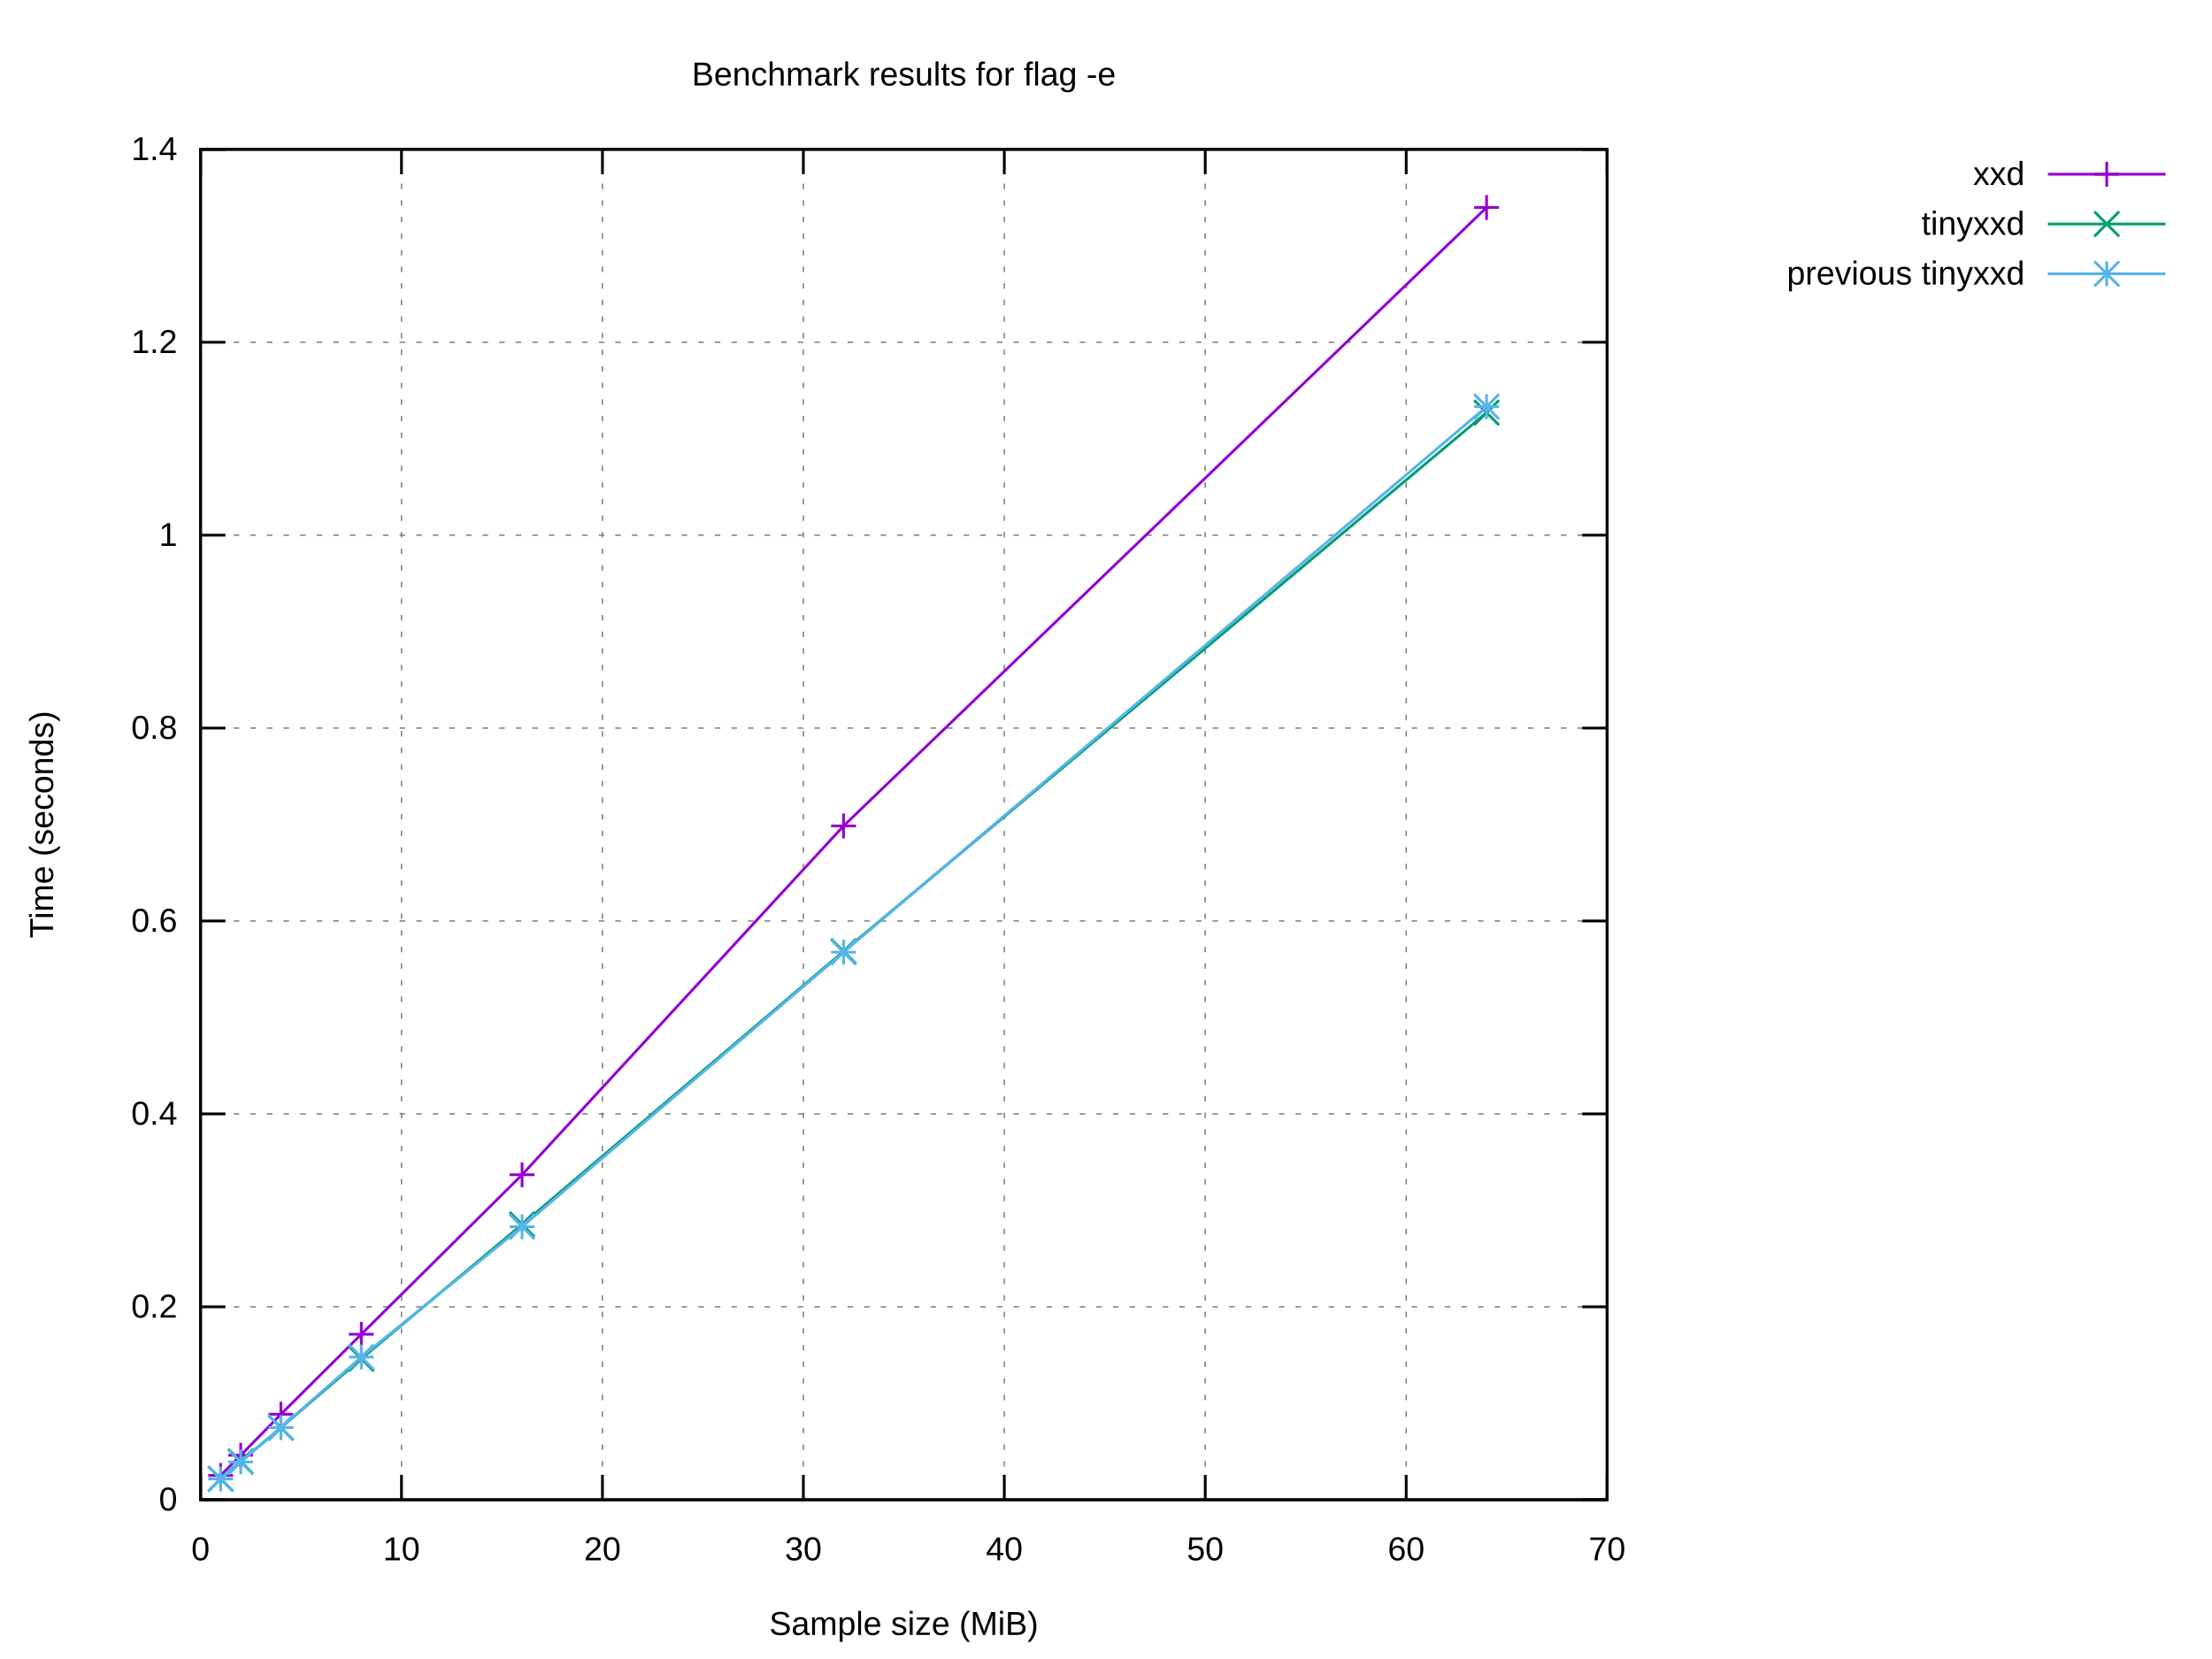
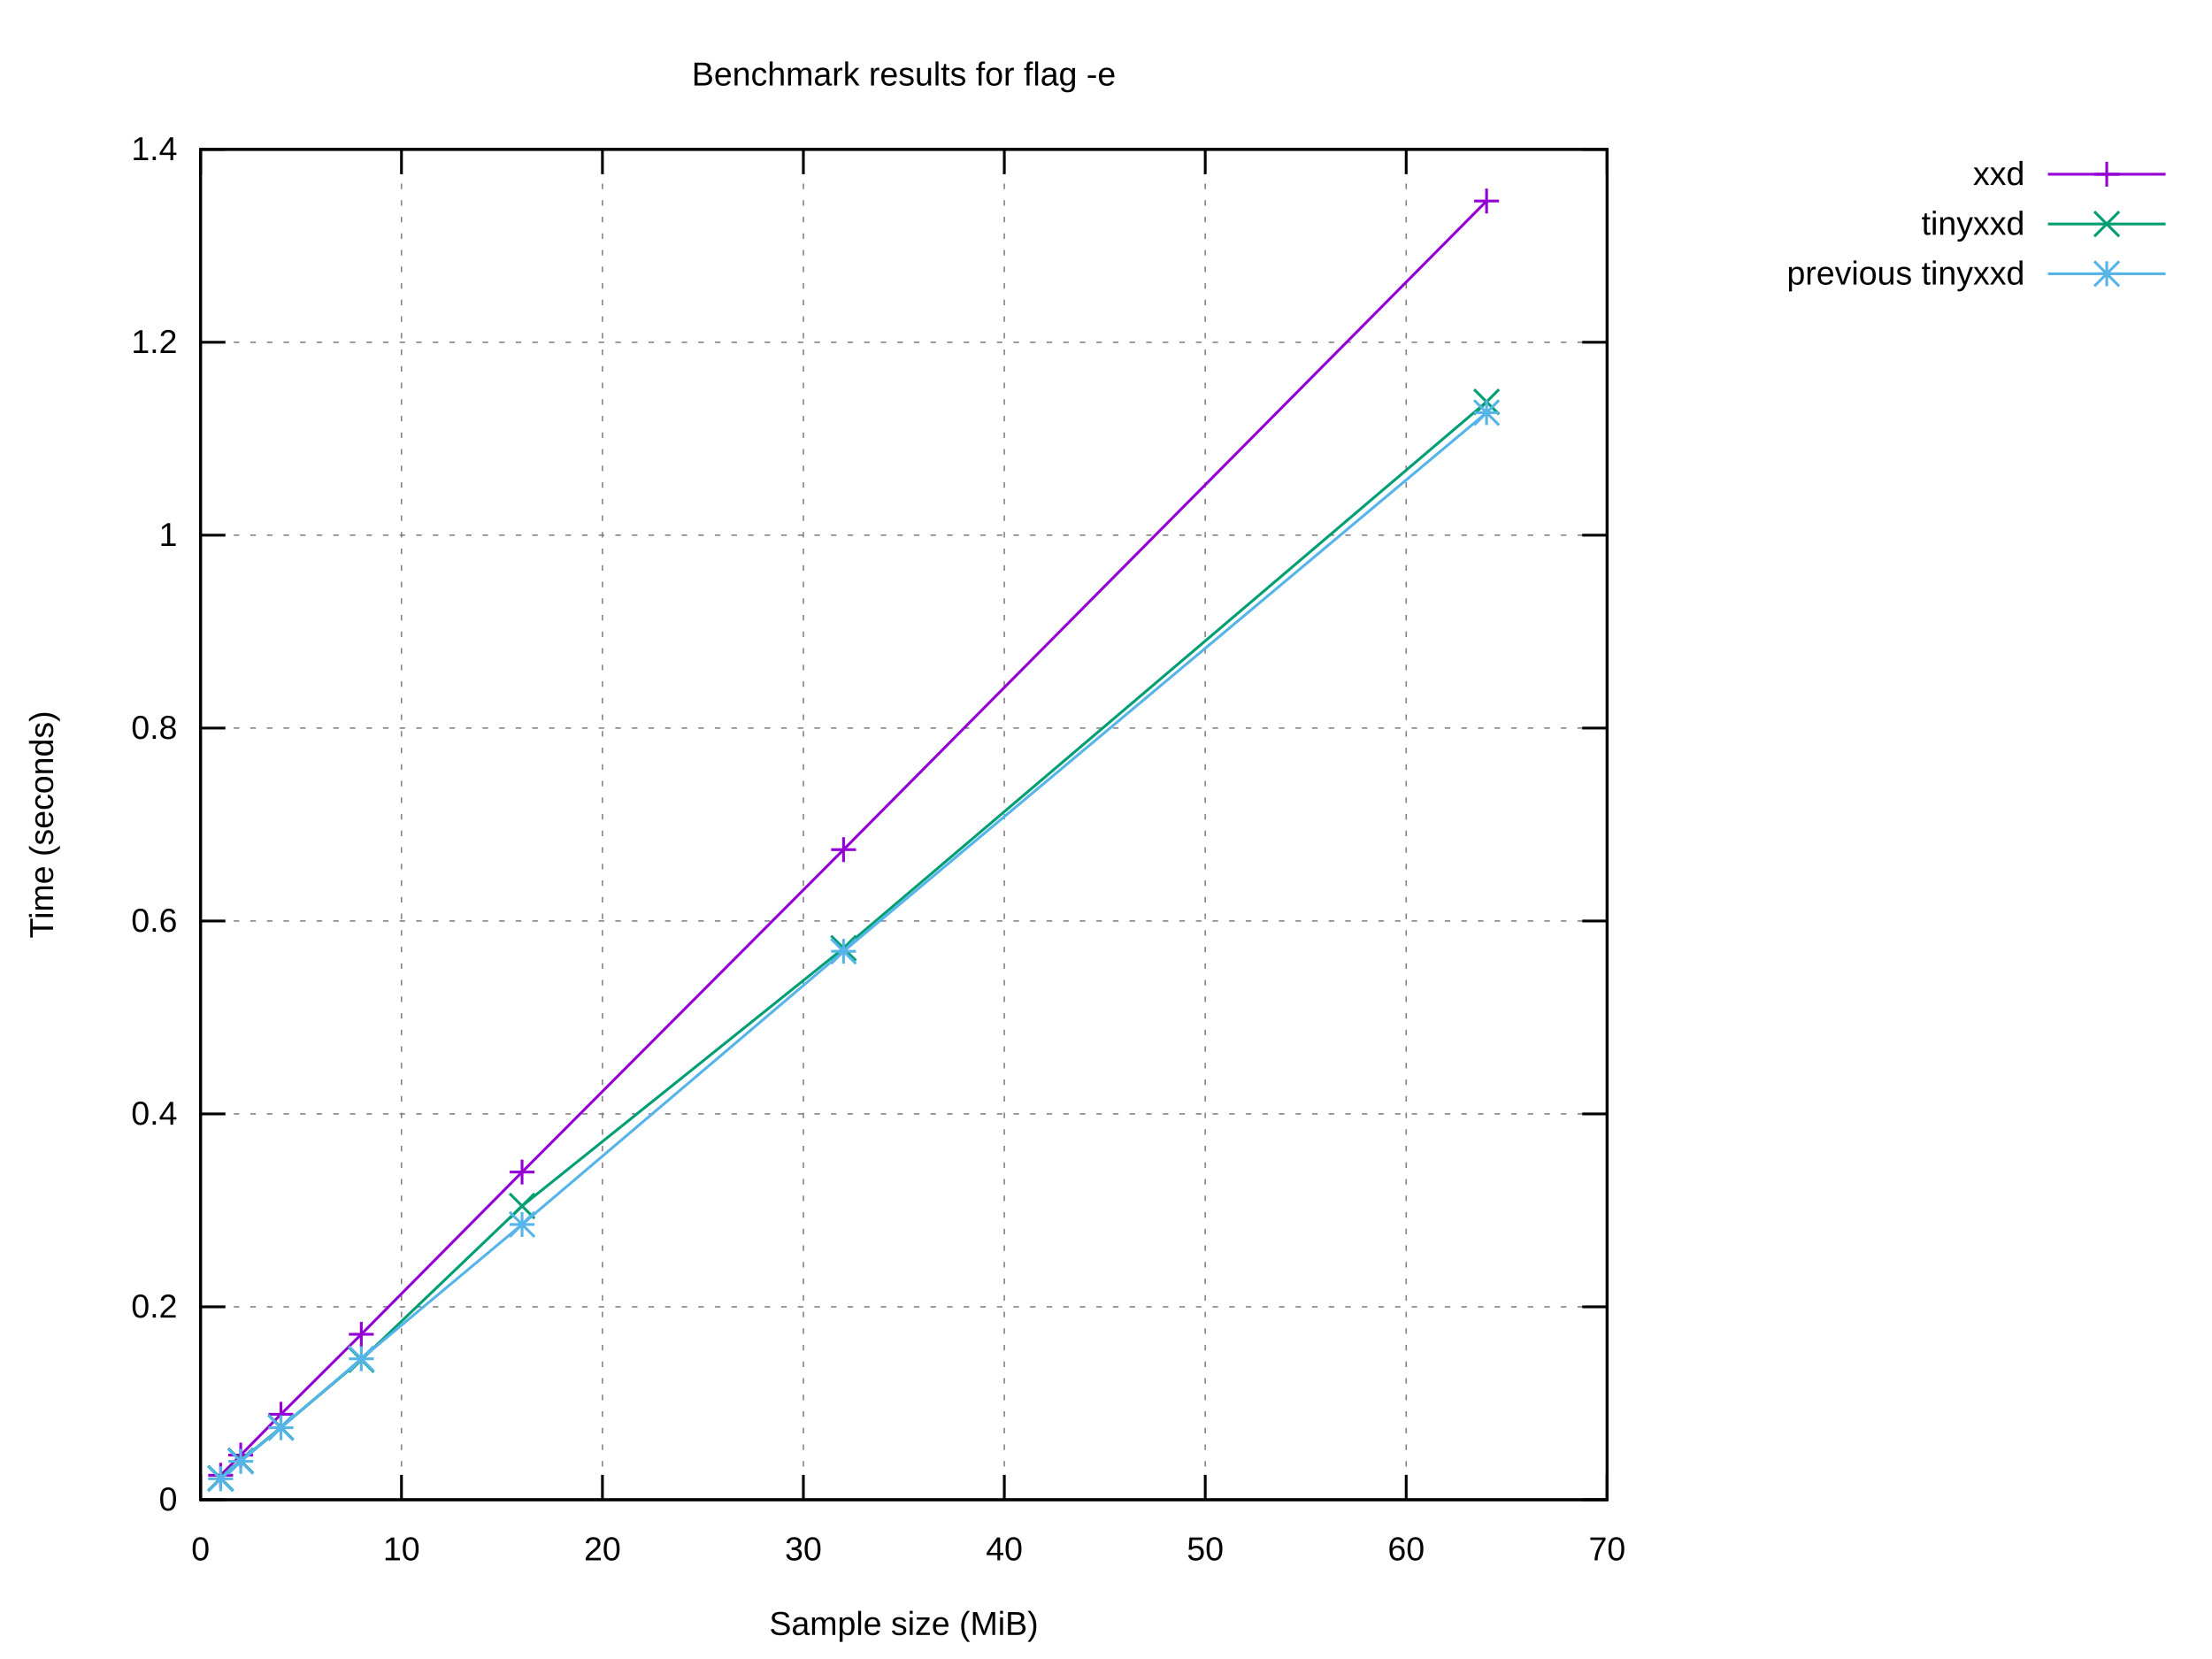
<svg xmlns="http://www.w3.org/2000/svg" xmlns:xlink="http://www.w3.org/1999/xlink" width="800" height="600" viewBox="0 0 800 600">
  <g id="gnuplot_canvas">
    <rect x="0" y="0" width="800" height="600" fill="#ffffff" />
    <defs>
      <circle id="gpDot" r="0.5" stroke-width="0.5" stroke="currentColor" />
      <path id="gpPt0" stroke-width="0.222" stroke="currentColor" d="M-1,0 h2 M0,-1 v2" />
      <path id="gpPt1" stroke-width="0.222" stroke="currentColor" d="M-1,-1 L1,1 M1,-1 L-1,1" />
      <path id="gpPt2" stroke-width="0.222" stroke="currentColor" d="M-1,0 L1,0 M0,-1 L0,1 M-1,-1 L1,1 M-1,1 L1,-1" />
      <rect id="gpPt3" stroke-width="0.222" stroke="currentColor" x="-1" y="-1" width="2" height="2" />
      <rect id="gpPt4" stroke-width="0.222" stroke="currentColor" fill="currentColor" x="-1" y="-1" width="2" height="2" />
      <circle id="gpPt5" stroke-width="0.222" stroke="currentColor" cx="0" cy="0" r="1" />
      <use xlink:href="#gpPt5" id="gpPt6" fill="currentColor" stroke="none" />
      <path id="gpPt7" stroke-width="0.222" stroke="currentColor" d="M0,-1.33 L-1.33,0.67 L1.33,0.67 z" />
      <use xlink:href="#gpPt7" id="gpPt8" fill="currentColor" stroke="none" />
      <use xlink:href="#gpPt7" id="gpPt9" stroke="currentColor" transform="rotate(180)" />
      <use xlink:href="#gpPt9" id="gpPt10" fill="currentColor" stroke="none" />
      <use xlink:href="#gpPt3" id="gpPt11" stroke="currentColor" transform="rotate(45)" />
      <use xlink:href="#gpPt11" id="gpPt12" fill="currentColor" stroke="none" />
      <path id="gpPt13" stroke-width="0.222" stroke="currentColor" d="M0,1.330 L1.265,0.411 L0.782,-1.067 L-0.782,-1.076 L-1.265,0.411 z" />
      <use xlink:href="#gpPt13" id="gpPt14" fill="currentColor" stroke="none" />
      <filter id="textbox" filterUnits="objectBoundingBox" x="0" y="0" height="1" width="1">
        <feFlood flood-color="#FFFFFF" flood-opacity="1" result="bgnd" />
        <feComposite in="SourceGraphic" in2="bgnd" operator="atop" />
      </filter>
      <filter id="greybox" filterUnits="objectBoundingBox" x="0" y="0" height="1" width="1">
        <feFlood flood-color="lightgrey" flood-opacity="1" result="grey" />
        <feComposite in="SourceGraphic" in2="grey" operator="atop" />
      </filter>
    </defs>
    <g fill="none" color="#FFFFFF" stroke="currentColor" stroke-width="1.00" stroke-linecap="butt" stroke-linejoin="miter">
</g>
    <g fill="none" color="black" stroke="currentColor" stroke-width="1.00" stroke-linecap="butt" stroke-linejoin="miter">
</g>
    <g fill="none" color="black" stroke="black" stroke-width="0.50" stroke-linecap="butt" stroke-linejoin="miter">
</g>
    <g fill="none" color="gray" stroke="currentColor" stroke-width="0.50" stroke-linecap="butt" stroke-linejoin="miter">
      <path stroke="gray" stroke-dasharray="2,4" class="gridline" d="M72.53,542.40 L581.24,542.40  " />
    </g>
    <g fill="none" color="gray" stroke="gray" stroke-width="1.00" stroke-linecap="butt" stroke-linejoin="miter">
</g>
    <g fill="none" color="black" stroke="currentColor" stroke-width="1.00" stroke-linecap="butt" stroke-linejoin="miter">
      <path stroke="black" d="M72.53,542.40 L81.53,542.40 M581.24,542.40 L572.24,542.40  " />
      <g transform="translate(64.14,546.30)" stroke="none" fill="black" font-family="Arial" font-size="12.00" text-anchor="end">
        <text>
          <tspan font-family="Arial"> 0</tspan>
        </text>
      </g>
    </g>
    <g fill="none" color="black" stroke="currentColor" stroke-width="1.00" stroke-linecap="butt" stroke-linejoin="miter">
</g>
    <g fill="none" color="black" stroke="black" stroke-width="0.50" stroke-linecap="butt" stroke-linejoin="miter">
</g>
    <g fill="none" color="gray" stroke="currentColor" stroke-width="0.50" stroke-linecap="butt" stroke-linejoin="miter">
      <path stroke="gray" stroke-dasharray="2,4" class="gridline" d="M72.53,472.63 L581.24,472.63  " />
    </g>
    <g fill="none" color="gray" stroke="gray" stroke-width="1.00" stroke-linecap="butt" stroke-linejoin="miter">
</g>
    <g fill="none" color="black" stroke="currentColor" stroke-width="1.00" stroke-linecap="butt" stroke-linejoin="miter">
      <path stroke="black" d="M72.53,472.63 L81.53,472.63 M581.24,472.63 L572.24,472.63  " />
      <g transform="translate(64.14,476.53)" stroke="none" fill="black" font-family="Arial" font-size="12.00" text-anchor="end">
        <text>
          <tspan font-family="Arial"> 0.2</tspan>
        </text>
      </g>
    </g>
    <g fill="none" color="black" stroke="currentColor" stroke-width="1.00" stroke-linecap="butt" stroke-linejoin="miter">
</g>
    <g fill="none" color="black" stroke="black" stroke-width="0.50" stroke-linecap="butt" stroke-linejoin="miter">
</g>
    <g fill="none" color="gray" stroke="currentColor" stroke-width="0.50" stroke-linecap="butt" stroke-linejoin="miter">
      <path stroke="gray" stroke-dasharray="2,4" class="gridline" d="M72.53,402.86 L581.24,402.86  " />
    </g>
    <g fill="none" color="gray" stroke="gray" stroke-width="1.00" stroke-linecap="butt" stroke-linejoin="miter">
</g>
    <g fill="none" color="black" stroke="currentColor" stroke-width="1.00" stroke-linecap="butt" stroke-linejoin="miter">
      <path stroke="black" d="M72.53,402.86 L81.53,402.86 M581.24,402.86 L572.24,402.86  " />
      <g transform="translate(64.14,406.76)" stroke="none" fill="black" font-family="Arial" font-size="12.00" text-anchor="end">
        <text>
          <tspan font-family="Arial"> 0.4</tspan>
        </text>
      </g>
    </g>
    <g fill="none" color="black" stroke="currentColor" stroke-width="1.00" stroke-linecap="butt" stroke-linejoin="miter">
</g>
    <g fill="none" color="black" stroke="black" stroke-width="0.50" stroke-linecap="butt" stroke-linejoin="miter">
</g>
    <g fill="none" color="gray" stroke="currentColor" stroke-width="0.50" stroke-linecap="butt" stroke-linejoin="miter">
      <path stroke="gray" stroke-dasharray="2,4" class="gridline" d="M72.53,333.09 L581.24,333.09  " />
    </g>
    <g fill="none" color="gray" stroke="gray" stroke-width="1.00" stroke-linecap="butt" stroke-linejoin="miter">
</g>
    <g fill="none" color="black" stroke="currentColor" stroke-width="1.00" stroke-linecap="butt" stroke-linejoin="miter">
      <path stroke="black" d="M72.53,333.09 L81.53,333.09 M581.24,333.09 L572.24,333.09  " />
      <g transform="translate(64.14,336.99)" stroke="none" fill="black" font-family="Arial" font-size="12.00" text-anchor="end">
        <text>
          <tspan font-family="Arial"> 0.6</tspan>
        </text>
      </g>
    </g>
    <g fill="none" color="black" stroke="currentColor" stroke-width="1.00" stroke-linecap="butt" stroke-linejoin="miter">
</g>
    <g fill="none" color="black" stroke="black" stroke-width="0.50" stroke-linecap="butt" stroke-linejoin="miter">
</g>
    <g fill="none" color="gray" stroke="currentColor" stroke-width="0.50" stroke-linecap="butt" stroke-linejoin="miter">
      <path stroke="gray" stroke-dasharray="2,4" class="gridline" d="M72.53,263.32 L581.24,263.32  " />
    </g>
    <g fill="none" color="gray" stroke="gray" stroke-width="1.00" stroke-linecap="butt" stroke-linejoin="miter">
</g>
    <g fill="none" color="black" stroke="currentColor" stroke-width="1.00" stroke-linecap="butt" stroke-linejoin="miter">
      <path stroke="black" d="M72.53,263.32 L81.53,263.32 M581.24,263.32 L572.24,263.32  " />
      <g transform="translate(64.14,267.22)" stroke="none" fill="black" font-family="Arial" font-size="12.00" text-anchor="end">
        <text>
          <tspan font-family="Arial"> 0.8</tspan>
        </text>
      </g>
    </g>
    <g fill="none" color="black" stroke="currentColor" stroke-width="1.00" stroke-linecap="butt" stroke-linejoin="miter">
</g>
    <g fill="none" color="black" stroke="black" stroke-width="0.50" stroke-linecap="butt" stroke-linejoin="miter">
</g>
    <g fill="none" color="gray" stroke="currentColor" stroke-width="0.50" stroke-linecap="butt" stroke-linejoin="miter">
      <path stroke="gray" stroke-dasharray="2,4" class="gridline" d="M72.53,193.55 L581.24,193.55  " />
    </g>
    <g fill="none" color="gray" stroke="gray" stroke-width="1.00" stroke-linecap="butt" stroke-linejoin="miter">
</g>
    <g fill="none" color="black" stroke="currentColor" stroke-width="1.00" stroke-linecap="butt" stroke-linejoin="miter">
      <path stroke="black" d="M72.53,193.55 L81.53,193.55 M581.24,193.55 L572.24,193.55  " />
      <g transform="translate(64.14,197.45)" stroke="none" fill="black" font-family="Arial" font-size="12.00" text-anchor="end">
        <text>
          <tspan font-family="Arial"> 1</tspan>
        </text>
      </g>
    </g>
    <g fill="none" color="black" stroke="currentColor" stroke-width="1.00" stroke-linecap="butt" stroke-linejoin="miter">
</g>
    <g fill="none" color="black" stroke="black" stroke-width="0.50" stroke-linecap="butt" stroke-linejoin="miter">
</g>
    <g fill="none" color="gray" stroke="currentColor" stroke-width="0.50" stroke-linecap="butt" stroke-linejoin="miter">
      <path stroke="gray" stroke-dasharray="2,4" class="gridline" d="M72.53,123.78 L581.24,123.78  " />
    </g>
    <g fill="none" color="gray" stroke="gray" stroke-width="1.00" stroke-linecap="butt" stroke-linejoin="miter">
</g>
    <g fill="none" color="black" stroke="currentColor" stroke-width="1.00" stroke-linecap="butt" stroke-linejoin="miter">
      <path stroke="black" d="M72.53,123.78 L81.53,123.78 M581.24,123.78 L572.24,123.78  " />
      <g transform="translate(64.14,127.68)" stroke="none" fill="black" font-family="Arial" font-size="12.00" text-anchor="end">
        <text>
          <tspan font-family="Arial"> 1.2</tspan>
        </text>
      </g>
    </g>
    <g fill="none" color="black" stroke="currentColor" stroke-width="1.00" stroke-linecap="butt" stroke-linejoin="miter">
</g>
    <g fill="none" color="black" stroke="black" stroke-width="0.50" stroke-linecap="butt" stroke-linejoin="miter">
</g>
    <g fill="none" color="gray" stroke="currentColor" stroke-width="0.50" stroke-linecap="butt" stroke-linejoin="miter">
      <path stroke="gray" stroke-dasharray="2,4" class="gridline" d="M72.53,54.01 L581.24,54.01  " />
    </g>
    <g fill="none" color="gray" stroke="gray" stroke-width="1.00" stroke-linecap="butt" stroke-linejoin="miter">
</g>
    <g fill="none" color="black" stroke="currentColor" stroke-width="1.00" stroke-linecap="butt" stroke-linejoin="miter">
      <path stroke="black" d="M72.53,54.01 L81.53,54.01 M581.24,54.01 L572.24,54.01  " />
      <g transform="translate(64.14,57.91)" stroke="none" fill="black" font-family="Arial" font-size="12.00" text-anchor="end">
        <text>
          <tspan font-family="Arial"> 1.4</tspan>
        </text>
      </g>
    </g>
    <g fill="none" color="black" stroke="currentColor" stroke-width="1.00" stroke-linecap="butt" stroke-linejoin="miter">
</g>
    <g fill="none" color="black" stroke="black" stroke-width="0.50" stroke-linecap="butt" stroke-linejoin="miter">
</g>
    <g fill="none" color="gray" stroke="currentColor" stroke-width="0.50" stroke-linecap="butt" stroke-linejoin="miter">
      <path stroke="gray" stroke-dasharray="2,4" class="gridline" d="M72.53,542.40 L72.53,54.01  " />
    </g>
    <g fill="none" color="gray" stroke="gray" stroke-width="1.00" stroke-linecap="butt" stroke-linejoin="miter">
</g>
    <g fill="none" color="black" stroke="currentColor" stroke-width="1.00" stroke-linecap="butt" stroke-linejoin="miter">
      <path stroke="black" d="M72.53,542.40 L72.53,533.40 M72.53,54.01 L72.53,63.01  " />
      <g transform="translate(72.53,564.30)" stroke="none" fill="black" font-family="Arial" font-size="12.00" text-anchor="middle">
        <text>
          <tspan font-family="Arial"> 0</tspan>
        </text>
      </g>
    </g>
    <g fill="none" color="black" stroke="currentColor" stroke-width="1.00" stroke-linecap="butt" stroke-linejoin="miter">
</g>
    <g fill="none" color="black" stroke="black" stroke-width="0.50" stroke-linecap="butt" stroke-linejoin="miter">
</g>
    <g fill="none" color="gray" stroke="currentColor" stroke-width="0.50" stroke-linecap="butt" stroke-linejoin="miter">
      <path stroke="gray" stroke-dasharray="2,4" class="gridline" d="M145.20,542.40 L145.20,54.01  " />
    </g>
    <g fill="none" color="gray" stroke="gray" stroke-width="1.00" stroke-linecap="butt" stroke-linejoin="miter">
</g>
    <g fill="none" color="black" stroke="currentColor" stroke-width="1.00" stroke-linecap="butt" stroke-linejoin="miter">
      <path stroke="black" d="M145.20,542.40 L145.20,533.40 M145.20,54.01 L145.20,63.01  " />
      <g transform="translate(145.20,564.30)" stroke="none" fill="black" font-family="Arial" font-size="12.00" text-anchor="middle">
        <text>
          <tspan font-family="Arial"> 10</tspan>
        </text>
      </g>
    </g>
    <g fill="none" color="black" stroke="currentColor" stroke-width="1.00" stroke-linecap="butt" stroke-linejoin="miter">
</g>
    <g fill="none" color="black" stroke="black" stroke-width="0.50" stroke-linecap="butt" stroke-linejoin="miter">
</g>
    <g fill="none" color="gray" stroke="currentColor" stroke-width="0.50" stroke-linecap="butt" stroke-linejoin="miter">
      <path stroke="gray" stroke-dasharray="2,4" class="gridline" d="M217.88,542.40 L217.88,54.01  " />
    </g>
    <g fill="none" color="gray" stroke="gray" stroke-width="1.00" stroke-linecap="butt" stroke-linejoin="miter">
</g>
    <g fill="none" color="black" stroke="currentColor" stroke-width="1.00" stroke-linecap="butt" stroke-linejoin="miter">
      <path stroke="black" d="M217.88,542.40 L217.88,533.40 M217.88,54.01 L217.88,63.01  " />
      <g transform="translate(217.88,564.30)" stroke="none" fill="black" font-family="Arial" font-size="12.00" text-anchor="middle">
        <text>
          <tspan font-family="Arial"> 20</tspan>
        </text>
      </g>
    </g>
    <g fill="none" color="black" stroke="currentColor" stroke-width="1.00" stroke-linecap="butt" stroke-linejoin="miter">
</g>
    <g fill="none" color="black" stroke="black" stroke-width="0.50" stroke-linecap="butt" stroke-linejoin="miter">
</g>
    <g fill="none" color="gray" stroke="currentColor" stroke-width="0.50" stroke-linecap="butt" stroke-linejoin="miter">
      <path stroke="gray" stroke-dasharray="2,4" class="gridline" d="M290.55,542.40 L290.55,54.01  " />
    </g>
    <g fill="none" color="gray" stroke="gray" stroke-width="1.00" stroke-linecap="butt" stroke-linejoin="miter">
</g>
    <g fill="none" color="black" stroke="currentColor" stroke-width="1.00" stroke-linecap="butt" stroke-linejoin="miter">
      <path stroke="black" d="M290.55,542.40 L290.55,533.40 M290.55,54.01 L290.55,63.01  " />
      <g transform="translate(290.55,564.30)" stroke="none" fill="black" font-family="Arial" font-size="12.00" text-anchor="middle">
        <text>
          <tspan font-family="Arial"> 30</tspan>
        </text>
      </g>
    </g>
    <g fill="none" color="black" stroke="currentColor" stroke-width="1.00" stroke-linecap="butt" stroke-linejoin="miter">
</g>
    <g fill="none" color="black" stroke="black" stroke-width="0.50" stroke-linecap="butt" stroke-linejoin="miter">
</g>
    <g fill="none" color="gray" stroke="currentColor" stroke-width="0.50" stroke-linecap="butt" stroke-linejoin="miter">
      <path stroke="gray" stroke-dasharray="2,4" class="gridline" d="M363.22,542.40 L363.22,54.01  " />
    </g>
    <g fill="none" color="gray" stroke="gray" stroke-width="1.00" stroke-linecap="butt" stroke-linejoin="miter">
</g>
    <g fill="none" color="black" stroke="currentColor" stroke-width="1.00" stroke-linecap="butt" stroke-linejoin="miter">
      <path stroke="black" d="M363.22,542.40 L363.22,533.40 M363.22,54.01 L363.22,63.01  " />
      <g transform="translate(363.22,564.30)" stroke="none" fill="black" font-family="Arial" font-size="12.00" text-anchor="middle">
        <text>
          <tspan font-family="Arial"> 40</tspan>
        </text>
      </g>
    </g>
    <g fill="none" color="black" stroke="currentColor" stroke-width="1.00" stroke-linecap="butt" stroke-linejoin="miter">
</g>
    <g fill="none" color="black" stroke="black" stroke-width="0.50" stroke-linecap="butt" stroke-linejoin="miter">
</g>
    <g fill="none" color="gray" stroke="currentColor" stroke-width="0.50" stroke-linecap="butt" stroke-linejoin="miter">
      <path stroke="gray" stroke-dasharray="2,4" class="gridline" d="M435.89,542.40 L435.89,54.01  " />
    </g>
    <g fill="none" color="gray" stroke="gray" stroke-width="1.00" stroke-linecap="butt" stroke-linejoin="miter">
</g>
    <g fill="none" color="black" stroke="currentColor" stroke-width="1.00" stroke-linecap="butt" stroke-linejoin="miter">
      <path stroke="black" d="M435.89,542.40 L435.89,533.40 M435.89,54.01 L435.89,63.01  " />
      <g transform="translate(435.89,564.30)" stroke="none" fill="black" font-family="Arial" font-size="12.00" text-anchor="middle">
        <text>
          <tspan font-family="Arial"> 50</tspan>
        </text>
      </g>
    </g>
    <g fill="none" color="black" stroke="currentColor" stroke-width="1.00" stroke-linecap="butt" stroke-linejoin="miter">
</g>
    <g fill="none" color="black" stroke="black" stroke-width="0.50" stroke-linecap="butt" stroke-linejoin="miter">
</g>
    <g fill="none" color="gray" stroke="currentColor" stroke-width="0.50" stroke-linecap="butt" stroke-linejoin="miter">
      <path stroke="gray" stroke-dasharray="2,4" class="gridline" d="M508.57,542.40 L508.57,54.01  " />
    </g>
    <g fill="none" color="gray" stroke="gray" stroke-width="1.00" stroke-linecap="butt" stroke-linejoin="miter">
</g>
    <g fill="none" color="black" stroke="currentColor" stroke-width="1.00" stroke-linecap="butt" stroke-linejoin="miter">
      <path stroke="black" d="M508.57,542.40 L508.57,533.40 M508.57,54.01 L508.57,63.01  " />
      <g transform="translate(508.57,564.30)" stroke="none" fill="black" font-family="Arial" font-size="12.00" text-anchor="middle">
        <text>
          <tspan font-family="Arial"> 60</tspan>
        </text>
      </g>
    </g>
    <g fill="none" color="black" stroke="currentColor" stroke-width="1.00" stroke-linecap="butt" stroke-linejoin="miter">
</g>
    <g fill="none" color="black" stroke="black" stroke-width="0.50" stroke-linecap="butt" stroke-linejoin="miter">
</g>
    <g fill="none" color="gray" stroke="currentColor" stroke-width="0.50" stroke-linecap="butt" stroke-linejoin="miter">
      <path stroke="gray" stroke-dasharray="2,4" class="gridline" d="M581.24,542.40 L581.24,54.01  " />
    </g>
    <g fill="none" color="gray" stroke="gray" stroke-width="1.00" stroke-linecap="butt" stroke-linejoin="miter">
</g>
    <g fill="none" color="black" stroke="currentColor" stroke-width="1.00" stroke-linecap="butt" stroke-linejoin="miter">
      <path stroke="black" d="M581.24,542.40 L581.24,533.40 M581.24,54.01 L581.24,63.01  " />
      <g transform="translate(581.24,564.30)" stroke="none" fill="black" font-family="Arial" font-size="12.00" text-anchor="middle">
        <text>
          <tspan font-family="Arial"> 70</tspan>
        </text>
      </g>
    </g>
    <g fill="none" color="black" stroke="currentColor" stroke-width="1.00" stroke-linecap="butt" stroke-linejoin="miter">
</g>
    <g fill="none" color="black" stroke="currentColor" stroke-width="1.00" stroke-linecap="butt" stroke-linejoin="miter">
      <path stroke="black" d="M72.53,54.01 L72.53,542.40 L581.24,542.40 L581.24,54.01 L72.53,54.01 Z  " />
    </g>
    <g fill="none" color="black" stroke="currentColor" stroke-width="1.00" stroke-linecap="butt" stroke-linejoin="miter">
</g>
    <g id="gnuplot_plot_1">
      <g fill="none" color="black" stroke="currentColor" stroke-width="1.00" stroke-linecap="butt" stroke-linejoin="miter">
        <g transform="translate(732.26,66.91)" stroke="none" fill="black" font-family="Arial" font-size="12.00" text-anchor="end">
          <text>
            <tspan font-family="Arial">xxd</tspan>
          </text>
        </g>
      </g>
      <g fill="none" color="black" stroke="currentColor" stroke-width="1.00" stroke-linecap="butt" stroke-linejoin="miter">
-         <path stroke="rgb(148,   0, 211)" d="M740.65,63.01 L783.21,63.01 M537.64,75.04 L305.08,298.71 L188.81,424.87 L130.67,482.55 L101.60,511.48 L87.06,526.31   L79.80,533.62  " />
-         <use xlink:href="#gpPt0" transform="translate(537.64,75.04) scale(4.50)" color="rgb(148,   0, 211)" />
-         <use xlink:href="#gpPt0" transform="translate(305.08,298.71) scale(4.50)" color="rgb(148,   0, 211)" />
-         <use xlink:href="#gpPt0" transform="translate(188.81,424.87) scale(4.50)" color="rgb(148,   0, 211)" />
-         <use xlink:href="#gpPt0" transform="translate(130.67,482.55) scale(4.50)" color="rgb(148,   0, 211)" />
-         <use xlink:href="#gpPt0" transform="translate(101.60,511.48) scale(4.50)" color="rgb(148,   0, 211)" />
-         <use xlink:href="#gpPt0" transform="translate(87.06,526.31) scale(4.50)" color="rgb(148,   0, 211)" />
-         <use xlink:href="#gpPt0" transform="translate(79.80,533.62) scale(4.50)" color="rgb(148,   0, 211)" />
+         <path stroke="rgb(148,   0, 211)" d="M740.65,63.01 L783.21,63.01 M537.64,72.70 L305.08,307.28 L188.81,423.89 L130.67,482.56 L101.60,511.49 L87.06,526.26   L79.80,533.55  " />
+         <use xlink:href="#gpPt0" transform="translate(537.64,72.70) scale(4.50)" color="rgb(148,   0, 211)" />
+         <use xlink:href="#gpPt0" transform="translate(305.08,307.28) scale(4.50)" color="rgb(148,   0, 211)" />
+         <use xlink:href="#gpPt0" transform="translate(188.81,423.89) scale(4.50)" color="rgb(148,   0, 211)" />
+         <use xlink:href="#gpPt0" transform="translate(130.67,482.56) scale(4.50)" color="rgb(148,   0, 211)" />
+         <use xlink:href="#gpPt0" transform="translate(101.60,511.49) scale(4.50)" color="rgb(148,   0, 211)" />
+         <use xlink:href="#gpPt0" transform="translate(87.06,526.26) scale(4.50)" color="rgb(148,   0, 211)" />
+         <use xlink:href="#gpPt0" transform="translate(79.80,533.55) scale(4.50)" color="rgb(148,   0, 211)" />
        <use xlink:href="#gpPt0" transform="translate(761.93,63.01) scale(4.50)" color="rgb(148,   0, 211)" />
      </g>
    </g>
    <g id="gnuplot_plot_2">
      <g fill="none" color="black" stroke="currentColor" stroke-width="1.00" stroke-linecap="butt" stroke-linejoin="miter">
        <g transform="translate(732.26,84.91)" stroke="none" fill="black" font-family="Arial" font-size="12.00" text-anchor="end">
          <text>
            <tspan font-family="Arial">tinyxxd</tspan>
          </text>
        </g>
      </g>
      <g fill="none" color="black" stroke="currentColor" stroke-width="1.00" stroke-linecap="butt" stroke-linejoin="miter">
-         <path stroke="rgb(  0, 158, 115)" d="M740.65,81.01 L783.21,81.01 M537.64,149.23 L305.08,344.05 L188.81,442.84 L130.67,491.42 L101.60,516.36 L87.06,528.53   L79.80,534.82  " />
-         <use xlink:href="#gpPt1" transform="translate(537.64,149.23) scale(4.50)" color="rgb(  0, 158, 115)" />
-         <use xlink:href="#gpPt1" transform="translate(305.08,344.05) scale(4.50)" color="rgb(  0, 158, 115)" />
-         <use xlink:href="#gpPt1" transform="translate(188.81,442.84) scale(4.50)" color="rgb(  0, 158, 115)" />
-         <use xlink:href="#gpPt1" transform="translate(130.67,491.42) scale(4.50)" color="rgb(  0, 158, 115)" />
-         <use xlink:href="#gpPt1" transform="translate(101.60,516.36) scale(4.50)" color="rgb(  0, 158, 115)" />
-         <use xlink:href="#gpPt1" transform="translate(87.06,528.53) scale(4.50)" color="rgb(  0, 158, 115)" />
-         <use xlink:href="#gpPt1" transform="translate(79.80,534.82) scale(4.50)" color="rgb(  0, 158, 115)" />
+         <path stroke="rgb(  0, 158, 115)" d="M740.65,81.01 L783.21,81.01 M537.64,145.34 L305.08,342.95 L188.81,436.16 L130.67,491.77 L101.60,516.23 L87.06,528.31   L79.80,534.63  " />
+         <use xlink:href="#gpPt1" transform="translate(537.64,145.34) scale(4.50)" color="rgb(  0, 158, 115)" />
+         <use xlink:href="#gpPt1" transform="translate(305.08,342.95) scale(4.50)" color="rgb(  0, 158, 115)" />
+         <use xlink:href="#gpPt1" transform="translate(188.81,436.16) scale(4.50)" color="rgb(  0, 158, 115)" />
+         <use xlink:href="#gpPt1" transform="translate(130.67,491.77) scale(4.50)" color="rgb(  0, 158, 115)" />
+         <use xlink:href="#gpPt1" transform="translate(101.60,516.23) scale(4.50)" color="rgb(  0, 158, 115)" />
+         <use xlink:href="#gpPt1" transform="translate(87.06,528.31) scale(4.50)" color="rgb(  0, 158, 115)" />
+         <use xlink:href="#gpPt1" transform="translate(79.80,534.63) scale(4.50)" color="rgb(  0, 158, 115)" />
        <use xlink:href="#gpPt1" transform="translate(761.93,81.01) scale(4.50)" color="rgb(  0, 158, 115)" />
      </g>
    </g>
    <g id="gnuplot_plot_3">
      <g fill="none" color="black" stroke="currentColor" stroke-width="1.00" stroke-linecap="butt" stroke-linejoin="miter">
        <g transform="translate(732.26,102.91)" stroke="none" fill="black" font-family="Arial" font-size="12.00" text-anchor="end">
          <text>
            <tspan font-family="Arial">previous tinyxxd</tspan>
          </text>
        </g>
      </g>
      <g fill="none" color="black" stroke="currentColor" stroke-width="1.00" stroke-linecap="butt" stroke-linejoin="miter">
-         <path stroke="rgb( 86, 180, 233)" d="M740.65,99.01 L783.21,99.01 M537.64,147.07 L305.08,344.37 L188.81,443.66 L130.67,490.80 L101.60,516.31 L87.06,528.73   L79.80,534.90  " />
-         <use xlink:href="#gpPt2" transform="translate(537.64,147.07) scale(4.50)" color="rgb( 86, 180, 233)" />
-         <use xlink:href="#gpPt2" transform="translate(305.08,344.37) scale(4.50)" color="rgb( 86, 180, 233)" />
-         <use xlink:href="#gpPt2" transform="translate(188.81,443.66) scale(4.50)" color="rgb( 86, 180, 233)" />
-         <use xlink:href="#gpPt2" transform="translate(130.67,490.80) scale(4.50)" color="rgb( 86, 180, 233)" />
-         <use xlink:href="#gpPt2" transform="translate(101.60,516.31) scale(4.50)" color="rgb( 86, 180, 233)" />
-         <use xlink:href="#gpPt2" transform="translate(87.06,528.73) scale(4.50)" color="rgb( 86, 180, 233)" />
-         <use xlink:href="#gpPt2" transform="translate(79.80,534.90) scale(4.50)" color="rgb( 86, 180, 233)" />
+         <path stroke="rgb( 86, 180, 233)" d="M740.65,99.01 L783.21,99.01 M537.64,149.23 L305.08,344.05 L188.81,442.84 L130.67,491.42 L101.60,516.36 L87.06,528.53   L79.80,534.82  " />
+         <use xlink:href="#gpPt2" transform="translate(537.64,149.23) scale(4.50)" color="rgb( 86, 180, 233)" />
+         <use xlink:href="#gpPt2" transform="translate(305.08,344.05) scale(4.50)" color="rgb( 86, 180, 233)" />
+         <use xlink:href="#gpPt2" transform="translate(188.81,442.84) scale(4.50)" color="rgb( 86, 180, 233)" />
+         <use xlink:href="#gpPt2" transform="translate(130.67,491.42) scale(4.50)" color="rgb( 86, 180, 233)" />
+         <use xlink:href="#gpPt2" transform="translate(101.60,516.36) scale(4.50)" color="rgb( 86, 180, 233)" />
+         <use xlink:href="#gpPt2" transform="translate(87.06,528.53) scale(4.50)" color="rgb( 86, 180, 233)" />
+         <use xlink:href="#gpPt2" transform="translate(79.80,534.82) scale(4.50)" color="rgb( 86, 180, 233)" />
        <use xlink:href="#gpPt2" transform="translate(761.93,99.01) scale(4.50)" color="rgb( 86, 180, 233)" />
      </g>
    </g>
    <g fill="none" color="#FFFFFF" stroke="rgb( 86, 180, 233)" stroke-width="2.00" stroke-linecap="butt" stroke-linejoin="miter">
</g>
    <g fill="none" color="black" stroke="currentColor" stroke-width="2.00" stroke-linecap="butt" stroke-linejoin="miter">
</g>
    <g fill="none" color="black" stroke="black" stroke-width="1.00" stroke-linecap="butt" stroke-linejoin="miter">
</g>
    <g fill="none" color="black" stroke="currentColor" stroke-width="1.00" stroke-linecap="butt" stroke-linejoin="miter">
      <path stroke="black" d="M72.53,54.01 L72.53,542.40 L581.24,542.40 L581.24,54.01 L72.53,54.01 Z  " />
      <g transform="translate(19.18,298.21) rotate(270.00)" stroke="none" fill="black" font-family="Arial" font-size="12.00" text-anchor="middle">
        <text>
          <tspan font-family="Arial">Time (seconds)</tspan>
        </text>
      </g>
    </g>
    <g fill="none" color="black" stroke="currentColor" stroke-width="1.00" stroke-linecap="butt" stroke-linejoin="miter">
      <g transform="translate(326.88,591.30)" stroke="none" fill="black" font-family="Arial" font-size="12.00" text-anchor="middle">
        <text>
          <tspan font-family="Arial">Sample size (MiB)</tspan>
        </text>
      </g>
    </g>
    <g fill="none" color="black" stroke="currentColor" stroke-width="1.00" stroke-linecap="butt" stroke-linejoin="miter">
</g>
    <g fill="none" color="black" stroke="currentColor" stroke-width="1.00" stroke-linecap="butt" stroke-linejoin="miter">
      <g transform="translate(326.88,30.91)" stroke="none" fill="black" font-family="Arial" font-size="12.00" text-anchor="middle">
        <text>
          <tspan font-family="Arial">Benchmark results for flag -e</tspan>
        </text>
      </g>
    </g>
    <g fill="none" color="black" stroke="currentColor" stroke-width="1.00" stroke-linecap="butt" stroke-linejoin="miter">
</g>
  </g>
</svg>
